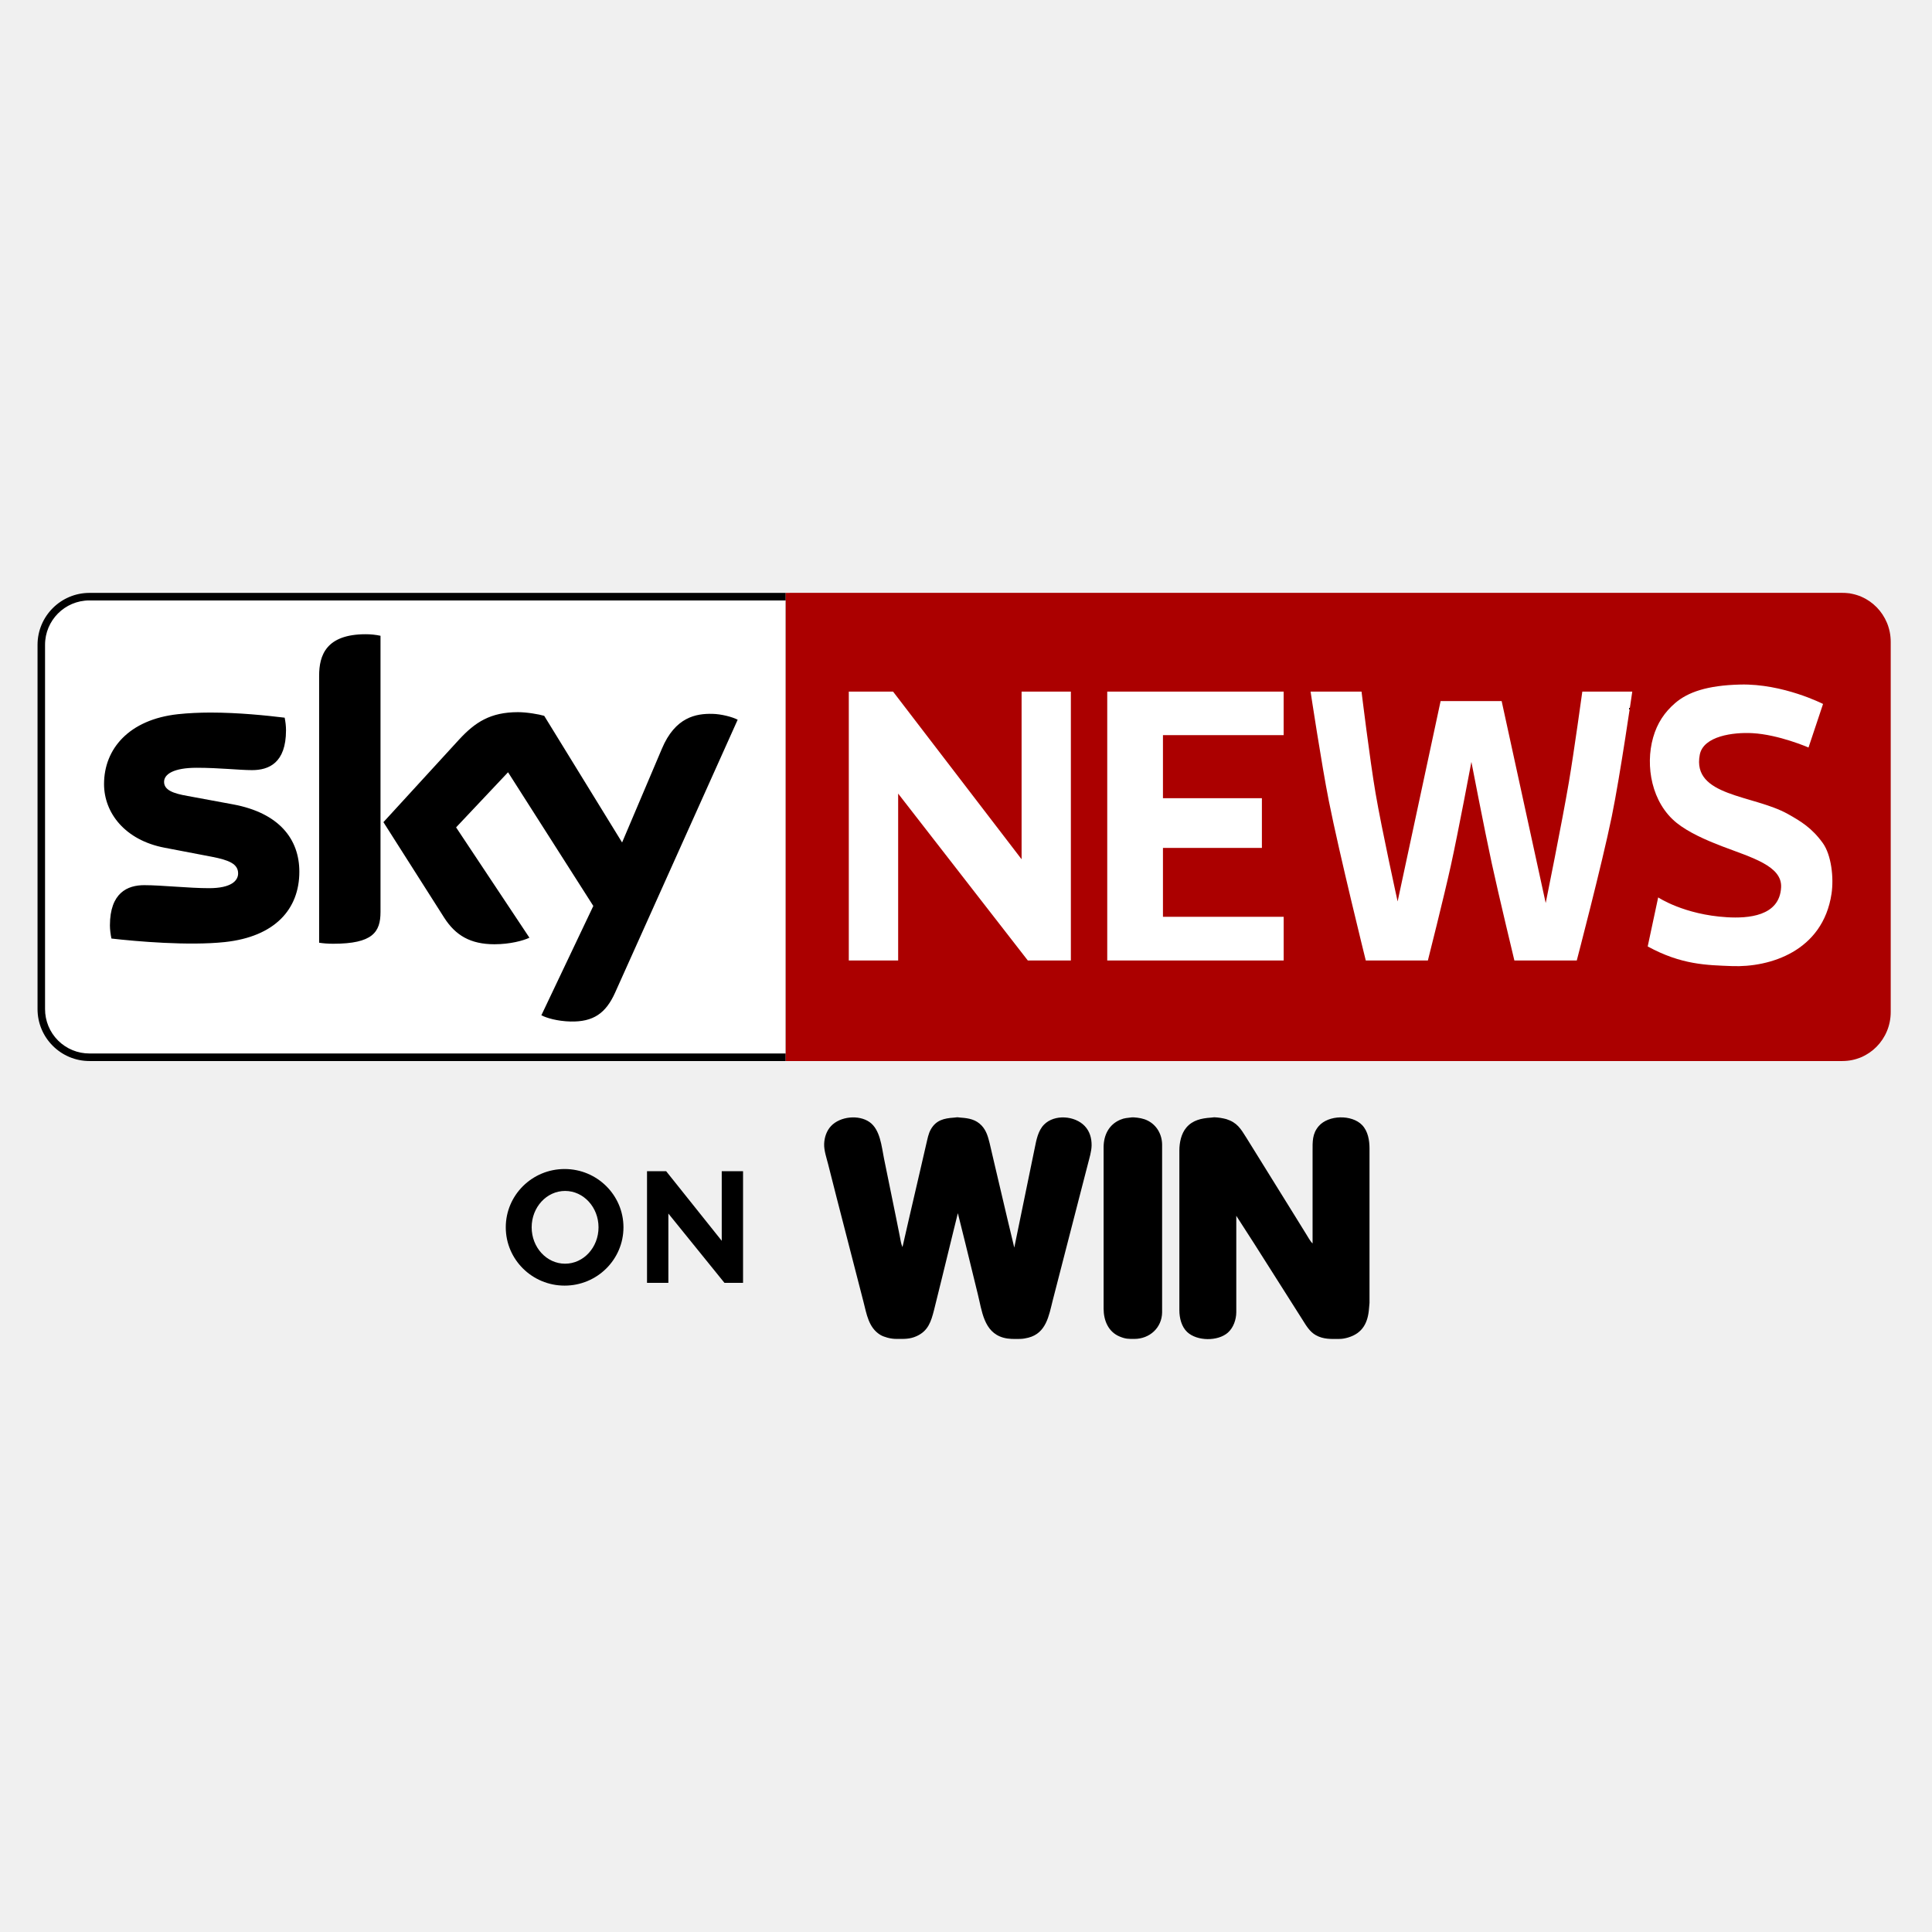
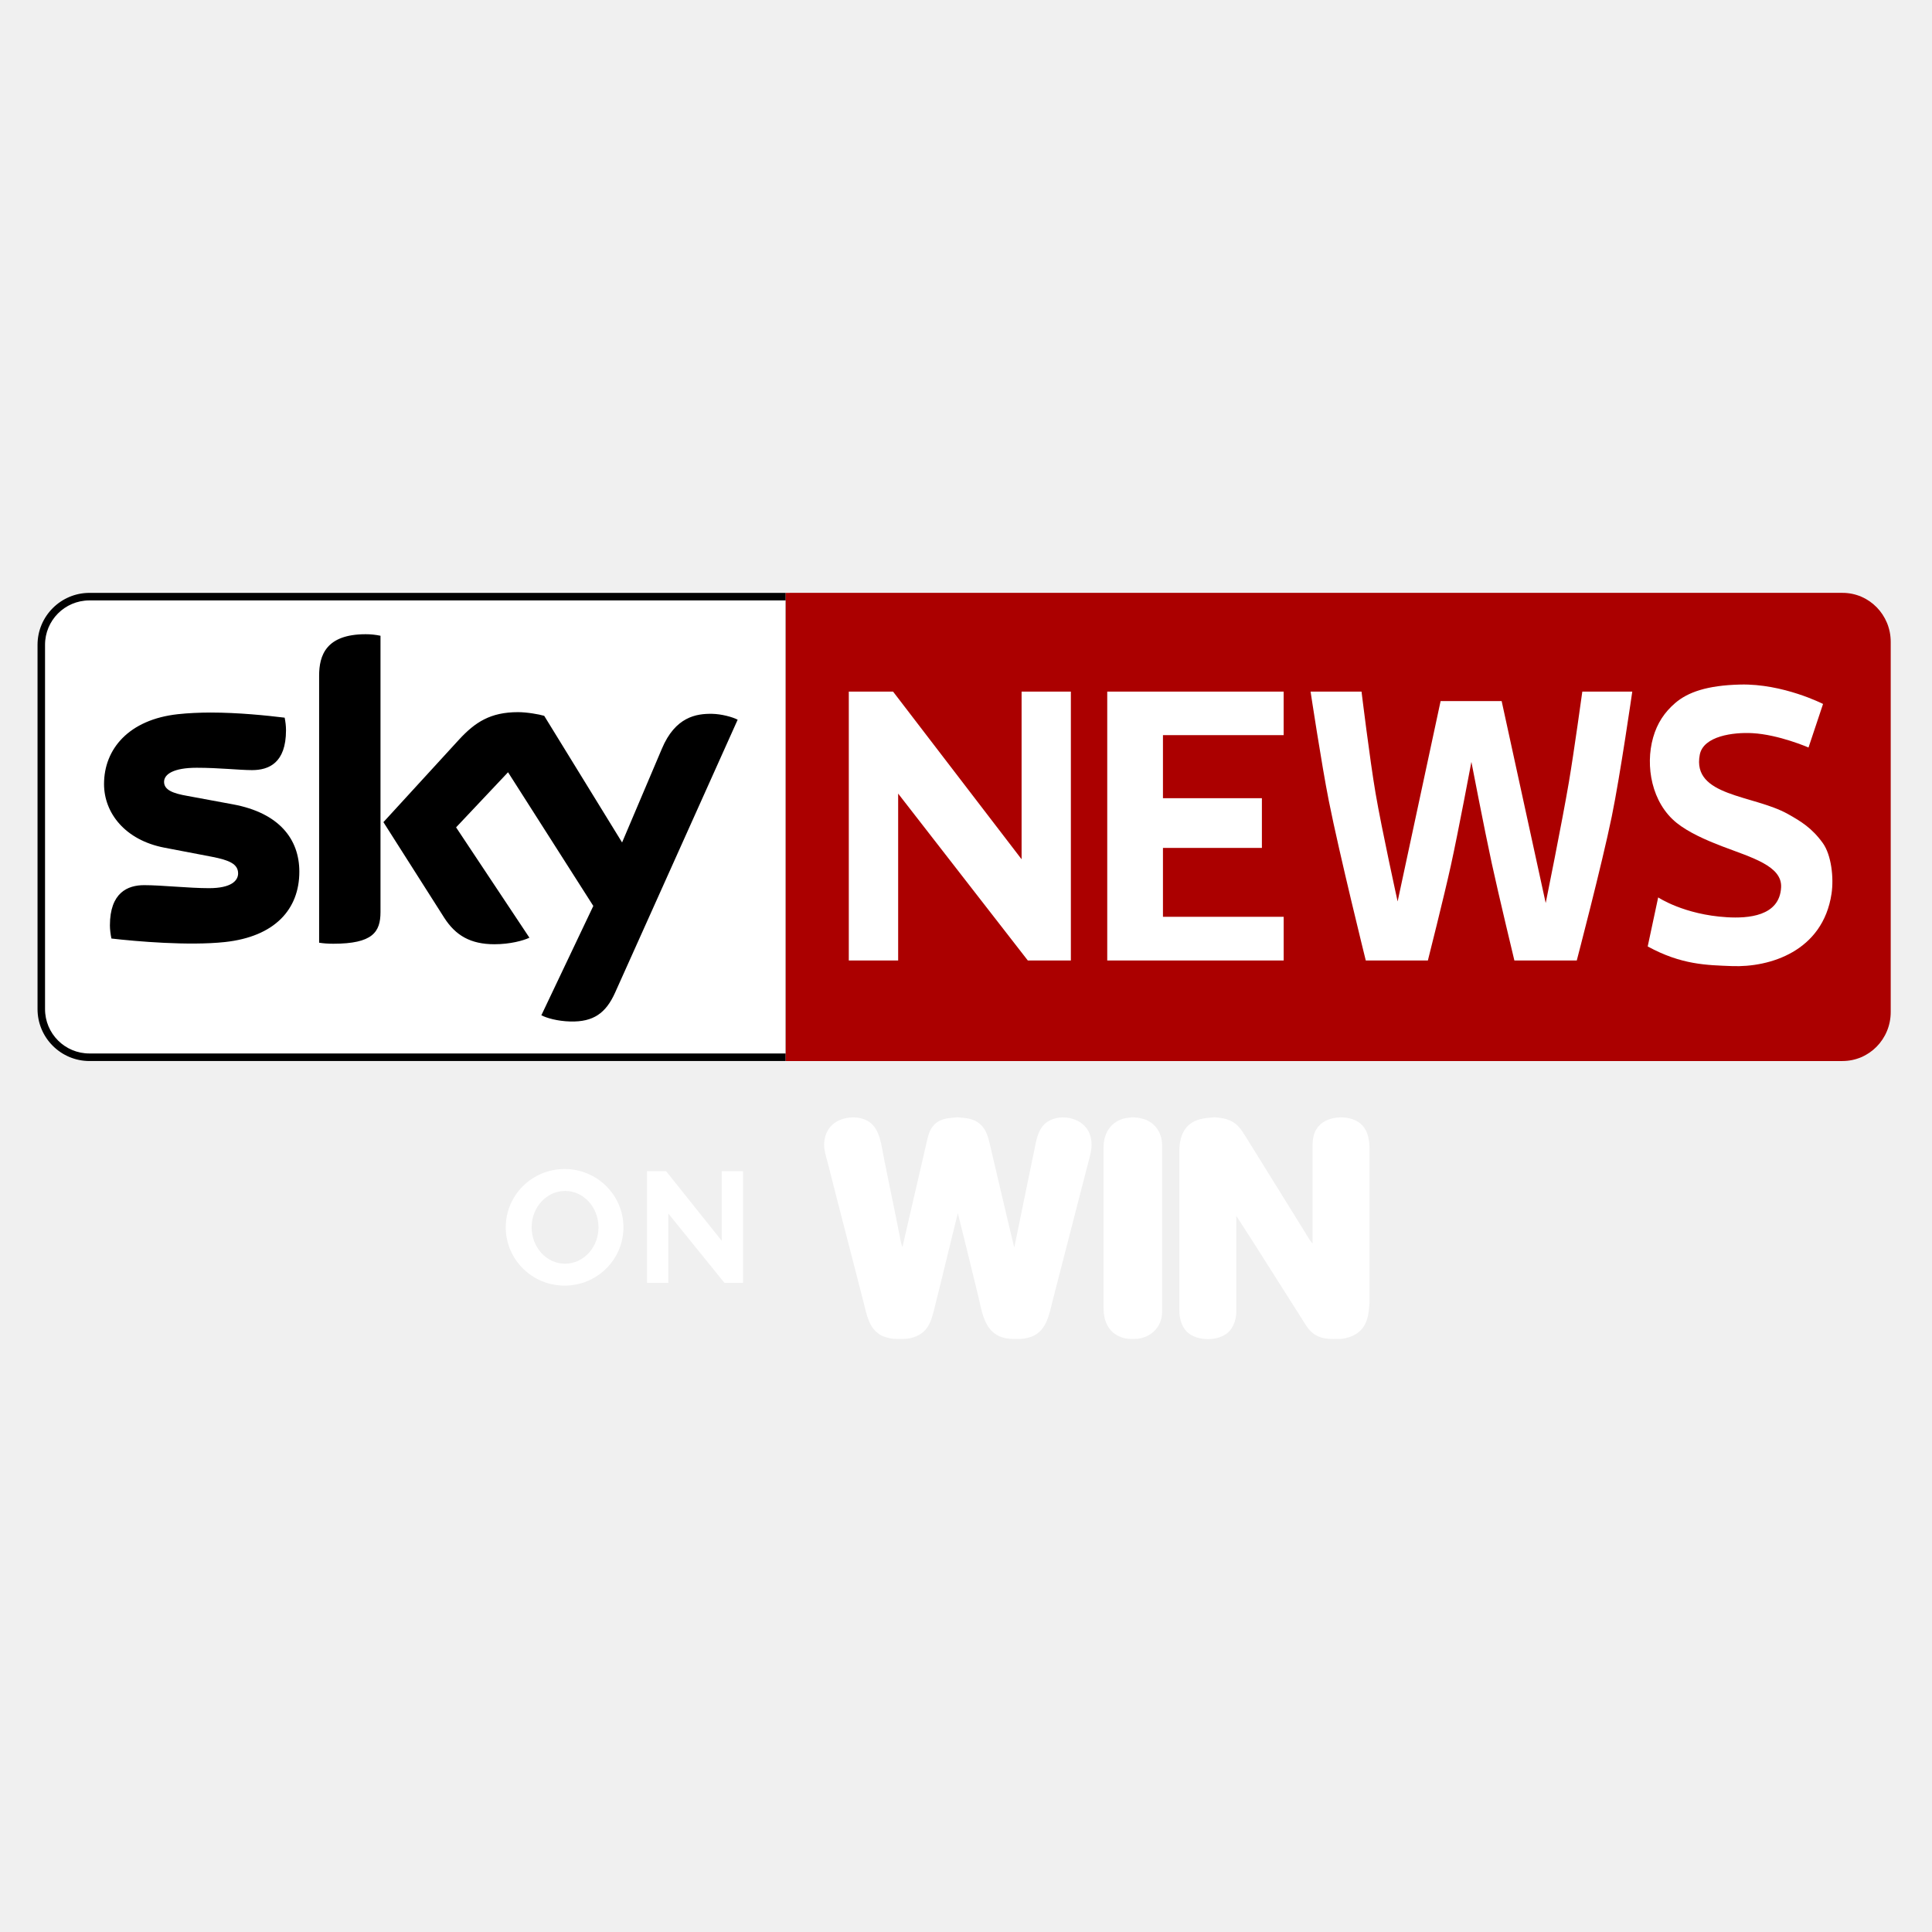
<svg xmlns="http://www.w3.org/2000/svg" version="1.1" viewBox="0 0 512 512">
+   <path d="m253.7 296.09-0.971 0.1c-2.557 0.18-4.633 0.655-6.027 3.055-0.686 1.18-0.905 2.566-1.225 3.871l-1.562 6.775-3.078 13.275-1.674 7.326c-0.4-0.839-0.536-1.978-0.721-2.902l-0.996-4.979-3.188-15.623c-0.633-3.166-1.001-7.633-3.818-9.619-2.873-2.023-7.818-1.52-10.221 1.053-1.177 1.256-1.749 2.996-1.816 4.693-0.068 1.76 0.627 3.715 1.049 5.394l2.283 8.984 7.094 27.52c0.827 3.209 1.332 6.771 4.379 8.695 0.587 0.371 1.276 0.597 1.939 0.783 0.81 0.227 1.649 0.34 2.49 0.336 1.927 2e-3 3.438 0.094 5.264-0.732 3.099-1.406 3.835-3.886 4.615-6.896l2.045-8.271 3.113-12.721 1.16-4.701 2.031 8.158 3.25 13.273c1.107 4.42 1.563 10.091 6.764 11.555 1.487 0.42 2.902 0.354 4.43 0.336 0.732-0.01 1.507-0.146 2.217-0.33 4.739-1.21 5.44-5.847 6.457-9.9l7.164-27.793 2.143-8.295c0.393-1.566 0.97-3.364 0.99-4.979 0.02-1.899-0.481-3.707-1.814-5.115-2.619-2.768-8.014-3.176-10.771-0.402-1.6 1.61-2.054 4.073-2.481 6.209l-2.076 10.094-3.35 16.314-1.887-7.881-3.316-14.104-1.322-5.67c-0.428-1.718-0.868-3.34-2.115-4.678-1.512-1.616-3.393-1.963-5.481-2.109l-0.967-0.1zm68.111 0-0.969 0.1c-2.447 0.17-4.794 0.651-6.463 2.641-1.372 1.637-1.839 3.993-1.842 6.086v42.307c2e-3 2.026 0.555 4.359 2.082 5.787 2.605 2.435 8.133 2.499 10.795 0.135 1.46-1.3 2.186-3.443 2.209-5.367v-25.58l4.717 7.328 9.824 15.488 3.07 4.838c0.926 1.487 1.869 3.073 3.434 3.963 2.031 1.155 4.129 1.041 6.371 1.014 0.757-9e-3 1.491-0.162 2.215-0.375 3.888-1.155 5.281-3.973 5.551-7.783l0.123-1.383v-40.926c-2e-3 -2.164-0.399-4.586-1.963-6.209-2.71-2.819-8.925-2.706-11.492 0.277-1.748 2.03-1.633 4.147-1.633 6.625v24.471c-0.618-0.575-1.237-1.743-1.707-2.49l-3.252-5.254-10.125-16.312-2.494-4.014c-1.483-2.362-2.411-3.96-5.264-4.873-1.041-0.281-2.11-0.446-3.188-0.49v-2e-3zm-21.877 0.027c-1.176 0.165-1.87 0.126-3.043 0.619-3.02 1.274-4.394 4.051-4.43 7.209v42.863c5e-3 3.112 1.226 6.155 4.291 7.406 1.555 0.635 2.26 0.615 3.877 0.613 4.027-9e-3 7.288-2.948 7.338-7.053v-44.383c-5e-3 -2.718-1.397-5.227-3.877-6.447-1.112-0.547-2.375-0.745-3.6-0.828h-0.557zm-150.31 13.686c-8.613 5.5e-4 -15.595 6.918-15.594 15.451 5.6e-4 8.532 6.982 15.448 15.594 15.449 8.612-5.5e-4 15.593-6.917 15.594-15.449 5.6e-4 -8.533-6.981-15.45-15.594-15.451zm21.836 0.582v29.578h5.658v-18.361l14.859 18.361h4.934v-29.578h-5.648v18.439l-14.729-18.439h-5.074zm-21.711 5.227c4.893-8.4e-4 8.86 4.317 8.859 9.643-2e-4 5.326-3.968 9.643-8.861 9.641-4.892-3.6e-4 -8.857-4.316-8.857-9.641-8.1e-4 -5.326 3.966-9.643 8.859-9.643z" fill="#fff" />
  <rect x="11.59" y="158.72" width="488.9" height="121.88" ry="12.641" fill="#fff" />
-   <path d="m488.25 157.11c0.442-0.001 0.878 0.021 1.309 0.064a12.764 12.974 0 0 0-1.309-0.064zm1.309 0.064c0.408 0.041 0.809 0.104 1.205 0.184a12.764 12.974 0 0 0-1.205-0.184zm1.205 0.184a12.764 12.974 0 0 1 0.137 0.027c-0.045-0.01-0.091-0.018-0.137-0.027zm0.137 0.027c0.368 0.078 0.731 0.172 1.086 0.281a12.764 12.974 0 0 0-1.086-0.281zm1.086 0.281a12.764 12.974 0 0 1 0.146 0.047c-0.049-0.016-0.097-0.032-0.146-0.047zm-468.24-0.543c-7.612-0.02-13.811 6.175-13.799 13.787v96.492c-0.012 7.612 6.187 13.802 13.799 13.783h184.48v-124.06h-184.48zm468.39 0.592c0.355 0.114 0.704 0.242 1.045 0.387a12.764 12.974 0 0 0-1.045-0.387zm1.045 0.387a12.764 12.974 0 0 1 0.078 0.033c-0.026-0.011-0.052-0.022-0.078-0.033zm0.088 0.037c0.351 0.152 0.695 0.318 1.029 0.5a12.764 12.974 0 0 0-1.029-0.5zm1.029 0.5a12.764 12.974 0 0 1 0.115 0.064c-0.038-0.021-0.077-0.043-0.115-0.064zm0.115 0.064c0.333 0.186 0.657 0.384 0.971 0.598a12.764 12.974 0 0 0-0.971-0.598zm0.971 0.598a12.764 12.974 0 0 1 0.051 0.037c-0.017-0.012-0.033-0.025-0.051-0.037zm0.051 0.037c0.326 0.224 0.642 0.462 0.945 0.715a12.764 12.974 0 0 0-0.945-0.715zm-471.79-0.215a11.75 11.75 0 0 1 0.088 0h0.002a1 1 0 0 0 0.002 0h184.45v120.06h-184.45a1 1 0 0 0-0.002 0 11.749 11.749 0 0 1-11.797-11.781 1 1 0 0 0 0-0.002v-96.494a1 1 0 0 0 0-0.002 11.75 11.75 0 0 1 11.709-11.783zm472.76 0.957c0.304 0.255 0.596 0.526 0.875 0.809a12.764 12.974 0 0 0-0.875-0.809zm0.908 0.842c0.276 0.281 0.539 0.573 0.789 0.879a12.764 12.974 0 0 0-0.789-0.879zm0.789 0.879a12.764 12.974 0 0 1 0.039 0.051c-0.013-0.017-0.026-0.034-0.039-0.051zm0.039 0.051c0.237 0.293 0.461 0.599 0.672 0.912a12.764 12.974 0 0 0-0.672-0.912zm0.672 0.912a12.764 12.974 0 0 1 0.088 0.131c-0.029-0.044-0.058-0.087-0.088-0.131zm0.088 0.131c0.196 0.299 0.381 0.606 0.553 0.922a12.764 12.974 0 0 0-0.553-0.922zm0.553 0.922a12.764 12.974 0 0 1 0.082 0.154c-0.027-0.052-0.054-0.103-0.082-0.154zm0.084 0.158c0.162 0.308 0.311 0.625 0.449 0.947a12.764 12.974 0 0 0-0.449-0.947zm0.449 0.947a12.764 12.974 0 0 1 0.1 0.238c-0.032-0.08-0.066-0.159-0.1-0.238zm0.1 0.238c0.126 0.312 0.24 0.631 0.342 0.955a12.764 12.974 0 0 0-0.342-0.955zm0.342 0.955a12.764 12.974 0 0 1 0.07 0.23c-0.023-0.077-0.046-0.154-0.07-0.23zm0.07 0.23c0.101 0.342 0.19 0.688 0.264 1.041a12.764 12.974 0 0 0-0.264-1.041zm0.264 1.045a12.764 12.974 0 0 1 0.039 0.195c-0.013-0.065-0.026-0.13-0.039-0.195zm0.039 0.195c0.072 0.375 0.129 0.755 0.168 1.141a12.764 12.974 0 0 0-0.168-1.141zm0.168 1.141a12.764 12.974 0 0 1 0.01 0.086c-0.003-0.029-0.007-0.057-0.01-0.086zm0.01 0.086c0.041 0.425 0.063 0.855 0.062 1.291a12.764 12.974 0 0 0-0.062-1.291zm-404.06-0.734c-10.517 0-12.348 5.605-12.348 10.99v70.764c1.153 0.177 2.36 0.271 3.742 0.271 10.435 0 12.523-3.071 12.523-8.416v-73.203a18.773 18.773 0 0 0-3.918-0.406zm335.1 18.83c-0.668 4.497-1.873 12.447-3.102 19.676 1.228-7.229 2.434-15.179 3.102-19.676zm-294.75 1.822c-7.307 0-11.36 2.667-15.6 7.254l-20.059 21.896 16.139 25.373c2.983 4.629 6.912 6.984 13.283 6.984 4.188 0 7.671-0.974 9.271-1.732l-19.436-29.244 13.77-14.604 22.596 35.432-13.77 28.973c1.381 0.707 4.187 1.558 7.711 1.65 6.06 0.136 9.364-2.179 11.816-7.617l32.5-72.363c-1.341-0.716-4.324-1.514-6.734-1.555-4.189-0.083-9.81 0.757-13.377 9.307l-10.518 24.781-20.641-33.561c-1.34-0.406-4.593-0.975-6.953-0.975zm-81.492 0.104c-2.93 0.011-5.874 0.136-8.639 0.436-12.97 1.422-19.568 9.204-19.568 18.514 0 7.66 5.57 14.86 16.006 16.863l12.574 2.408c4.594 0.892 6.951 1.91 6.951 4.41 0 1.91-1.785 3.912-7.709 3.912-5.353 0-12.566-0.799-17.16-0.799-4.417-0.01-9.104 1.993-9.104 10.68 0 1.069 0.175 2.407 0.404 3.465 6.6 0.758 20.464 1.962 30.047 0.934 13.24-1.422 19.748-8.675 19.748-18.646 0-8.593-5.302-15.579-17.607-17.852l-11.994-2.219c-3.836-0.665-6.246-1.558-6.246-3.738 0-2.044 2.547-3.734 8.648-3.734 6.017 0 11.275 0.623 14.664 0.623 4.417 0 9.002-1.869 9.002-10.555 0-1.16-0.136-2.222-0.355-3.342-4.708-0.57-12.18-1.359-19.662-1.359zm398.17 7.104c-0.602 0.297-1.151 0.64-1.631 1.035 0.48-0.395 1.029-0.738 1.631-1.035zm-2.527 9.869c0.295 0.428 0.64 0.824 1.029 1.195-0.389-0.371-0.735-0.767-1.029-1.195zm-13.082 3.299c0.32 0.992 0.709 1.961 1.17 2.893-0.461-0.932-0.85-1.9-1.17-2.893zm29.721 4.213c1.37 0.453 2.703 0.943 3.949 1.506-1.246-0.563-2.579-1.053-3.949-1.506zm-26.951 1.352c0.606 0.845 1.287 1.639 2.043 2.371-0.756-0.732-1.437-1.526-2.043-2.371zm-13.984 1.695c-0.66 3.218-1.571 7.212-2.564 11.395 0.994-4.182 1.904-8.177 2.564-11.395zm-2.564 11.395c-1.987 8.364-4.309 17.479-5.637 22.625 1.327-5.146 3.649-14.261 5.637-22.625zm51.736-10.58c0.804 0.501 1.585 1.031 2.348 1.625-0.763-0.594-1.543-1.124-2.348-1.625zm4.588 3.635c0.732 0.758 1.452 1.615 2.164 2.607-0.713-0.993-1.432-1.85-2.164-2.607zm3.272 4.652c0.315 0.762 0.576 1.595 0.785 2.467-0.209-0.872-0.47-1.705-0.785-2.467zm1.428 7.93c0.01 1.211-0.067 2.382-0.227 3.443 0.159-1.061 0.236-2.233 0.227-3.443zm-0.227 3.443c-0.359 2.388-1.006 4.508-1.881 6.383 0.875-1.875 1.522-3.994 1.881-6.383zm-1.881 6.383c-0.35 0.75-0.736 1.46-1.154 2.133 0.418-0.673 0.805-1.383 1.154-2.133zm-11.539-7.391c-0.054 0.458-0.139 0.889-0.252 1.293 0.113-0.404 0.198-0.835 0.252-1.293zm-0.441 1.879c-0.14 0.379-0.306 0.733-0.496 1.062 0.19-0.33 0.356-0.684 0.496-1.062zm-32.078 0.104s1.707 1.148 4.844 2.379c-3.136-1.231-4.844-2.379-4.844-2.379zm30.945 1.879c-0.234 0.284-0.491 0.544-0.764 0.785 0.274-0.241 0.529-0.501 0.764-0.785zm10.609 7.572c-0.48 0.6-0.988 1.162-1.522 1.691 0.533-0.529 1.042-1.092 1.522-1.691zm-41.082 5.162c1.051 0.47 2.073 0.874 3.068 1.223-0.995-0.349-2.017-0.753-3.068-1.223zm33.223 0.885c-1.975 0.92-4.05 1.58-6.119 2.019 2.069-0.44 4.144-1.099 6.119-2.019zm-24.459 1.84c1.817 0.33 3.563 0.514 5.275 0.633-1.712-0.119-3.458-0.303-5.275-0.633zm43.4 25.445c-0.803 0.252-1.639 0.427-2.502 0.516 0.863-0.088 1.699-0.263 2.502-0.516zm-238.35 15.49-0.971 0.1c-2.557 0.18-4.633 0.655-6.027 3.055-0.686 1.18-0.905 2.566-1.225 3.871l-1.562 6.775-3.078 13.275-1.674 7.326c-0.4-0.839-0.536-1.978-0.721-2.902l-0.996-4.979-3.188-15.623c-0.633-3.166-1.001-7.633-3.818-9.619-2.873-2.023-7.818-1.52-10.221 1.053-1.177 1.256-1.749 2.996-1.816 4.693-0.068 1.76 0.627 3.715 1.049 5.394l2.283 8.984 7.094 27.52c0.827 3.209 1.332 6.771 4.379 8.695 0.587 0.371 1.276 0.597 1.939 0.783a9.074 9.063 0 0 0 2.49 0.336c1.927 2e-3 3.438 0.094 5.264-0.732 3.099-1.406 3.835-3.886 4.615-6.896l2.045-8.271 3.113-12.721 1.16-4.701 2.031 8.158 3.25 13.273c1.107 4.42 1.563 10.091 6.764 11.555 1.487 0.42 2.902 0.354 4.43 0.336 0.732-0.01 1.507-0.146 2.217-0.33 4.739-1.21 5.44-5.847 6.457-9.9l7.164-27.793 2.143-8.295c0.393-1.566 0.97-3.364 0.99-4.979 0.02-1.899-0.481-3.707-1.814-5.115-2.619-2.768-8.014-3.176-10.771-0.402-1.6 1.61-2.054 4.073-2.481 6.209l-2.076 10.094-3.35 16.314-1.887-7.881-3.316-14.104-1.322-5.67c-0.428-1.718-0.868-3.34-2.115-4.678-1.512-1.616-3.393-1.963-5.481-2.109l-0.967-0.1zm68.111 0-0.969 0.1c-2.447 0.17-4.794 0.651-6.463 2.641-1.372 1.637-1.839 3.993-1.842 6.086v42.307c2e-3 2.026 0.555 4.359 2.082 5.787 2.605 2.435 8.133 2.499 10.795 0.135 1.46-1.3 2.186-3.443 2.209-5.367v-25.58l4.717 7.328 9.824 15.488 3.07 4.838c0.926 1.487 1.869 3.073 3.434 3.963 2.031 1.155 4.129 1.041 6.371 1.014 0.757-9e-3 1.491-0.162 2.215-0.375 3.888-1.155 5.281-3.973 5.551-7.783l0.123-1.383v-40.926c-2e-3 -2.164-0.399-4.586-1.963-6.209-2.71-2.819-8.925-2.706-11.492 0.277-1.748 2.03-1.633 4.147-1.633 6.625v24.471c-0.618-0.575-1.237-1.743-1.707-2.49l-3.252-5.254-10.125-16.312-2.494-4.014c-1.483-2.362-2.411-3.96-5.264-4.873a14.51 14.491 0 0 0-3.188-0.49v-0.002zm-21.877 0.027c-1.176 0.165-1.87 0.126-3.043 0.619-3.02 1.274-4.394 4.051-4.43 7.209v42.863c5e-3 3.112 1.226 6.155 4.291 7.406 1.555 0.635 2.26 0.615 3.877 0.613 4.027-9e-3 7.288-2.948 7.338-7.053v-44.383c-5e-3 -2.718-1.397-5.227-3.877-6.447-1.112-0.547-2.375-0.745-3.6-0.828h-0.557zm-150.31 13.686a15.595 15.45 0 0 0-15.594 15.451 15.595 15.45 0 0 0 15.594 15.449 15.595 15.45 0 0 0 15.594-15.449 15.595 15.45 0 0 0-15.594-15.451zm21.836 0.582v29.578h5.658v-18.361l14.859 18.361h4.934v-29.578h-5.648v18.439l-14.729-18.439h-5.074zm-21.711 5.227a8.858 9.641 0 0 1 8.859 9.643 8.858 9.641 0 0 1-8.861 9.641 8.858 9.641 0 0 1-8.857-9.641 8.858 9.641 0 0 1 8.859-9.643z" />
+   <path d="m23.746 157.12c-7.612-0.02-13.811 6.175-13.799 13.787v96.492c-0.012 7.612 6.187 13.802 13.799 13.783h184.48v-124.06h-184.48zm-0.101 2c0.029-1.1e-4 0.059-1.1e-4 0.088 0h184.45v120.06h-184.45c-6.52 0.027-11.815-5.261-11.797-11.781v-96.498c-0.018-6.486 5.223-11.76 11.709-11.783zm73.274 8.955c-10.517 0-12.348 5.605-12.348 10.99v70.764c1.153 0.177 2.36 0.271 3.742 0.271 10.435 0 12.523-3.071 12.523-8.416v-73.203c-1.288-0.272-2.601-0.409-3.918-0.406zm40.35 20.652c-7.307 0-11.36 2.667-15.6 7.254l-20.059 21.896 16.139 25.373c2.983 4.629 6.912 6.984 13.283 6.984 4.188 0 7.671-0.974 9.271-1.732l-19.436-29.244 13.77-14.604 22.596 35.432-13.77 28.973c1.381 0.707 4.187 1.558 7.711 1.65 6.06 0.136 9.364-2.179 11.816-7.617l32.5-72.363c-1.341-0.716-4.324-1.514-6.734-1.555-4.189-0.083-9.81 0.757-13.377 9.307l-10.518 24.781-20.641-33.561c-1.34-0.406-4.593-0.975-6.953-0.975zm-81.492 0.104c-2.93 0.011-5.874 0.136-8.639 0.436-12.97 1.422-19.568 9.204-19.568 18.514 0 7.66 5.57 14.86 16.006 16.863l12.574 2.408c4.594 0.892 6.951 1.91 6.951 4.41 0 1.91-1.785 3.912-7.709 3.912-5.353 0-12.566-0.799-17.16-0.799-4.417-0.01-9.104 1.993-9.104 10.68 0 1.069 0.175 2.407 0.404 3.465 6.6 0.758 20.464 1.962 30.047 0.934 13.24-1.422 19.748-8.675 19.748-18.646 0-8.593-5.302-15.579-17.607-17.852l-11.994-2.219c-3.836-0.665-6.246-1.558-6.246-3.738 0-2.044 2.547-3.734 8.648-3.734 6.017 0 11.275 0.623 14.664 0.623 4.417 0 9.002-1.869 9.002-10.555 0-1.16-0.136-2.222-0.355-3.342-4.708-0.57-12.18-1.359-19.662-1.359z" />
  <path d="m208.23 281.19h0.967c0.034-2.6e-4 0.068-0.002 0.102-0.006h278.96c7.09 0 12.801-5.792 12.801-12.992v-98.084c0.011-7.188-5.729-13.014-12.801-12.994h-279.06v0.014h-0.967v124.06zm252.96-99.779c11.348-0.274 21.936 5.144 21.936 5.144l-3.85 11.543s-7.84-3.424-14.904-3.807c-4.98-0.27-12.96 0.743-13.914 5.715-2.134 11.117 14.188 10.582 23.367 15.725 3.427 1.919 6.39 3.725 9.24 7.695 2.264 3.152 2.946 9.173 2.309 13.418-2.3 15.285-16.396 19.558-26.363 19.18-6.7-0.255-13.425-0.323-22.352-5.207l2.775-12.998s6.826 4.59 18.268 5.26c5.407 0.317 13.939-0.17 14.311-7.951 0.273-5.656-7.791-7.853-15.582-10.83-4.478-1.712-8.973-3.722-12.072-6.203-6.653-5.324-8.404-15.103-6.268-22.633 1.09-3.845 3.045-6.728 5.826-9.127 3.356-2.895 8.469-4.71 17.273-4.924zm-236.25 1.867h0.002l0.002 0.002h11.727l34.062 44.434v-44.434h13.057v71.264h-11.404l-34.365-44.232v44.23h-13.08v-71.264zm68.49 0.002h46.75v11.537h-31.984v16.721h26.219v13.164h-26.219v18.256h31.992v11.586h-46.758v-71.264zm53.887 0h13.502s2.193 17.988 3.717 26.912c1.644 9.627 5.848 28.701 5.848 28.701l11.393-53.1h16.176l11.674 53.525s4.322-21.321 6.144-32.045c1.354-7.97 3.559-23.994 3.559-23.994h13.238s-3.187 22.16-5.43 33.09c-2.64 12.872-9.279 38.174-9.279 38.174h-16.531s-4.132-17.162-6.002-25.789c-1.933-8.919-5.391-26.844-5.391-26.844s-3.43 18.3-5.428 27.389c-1.86 8.456-6.106 25.244-6.106 25.244h-16.455s-6.97-28.104-9.795-42.303c-1.91-9.596-4.834-28.961-4.834-28.961z" fill="#ab0000" />
</svg>
